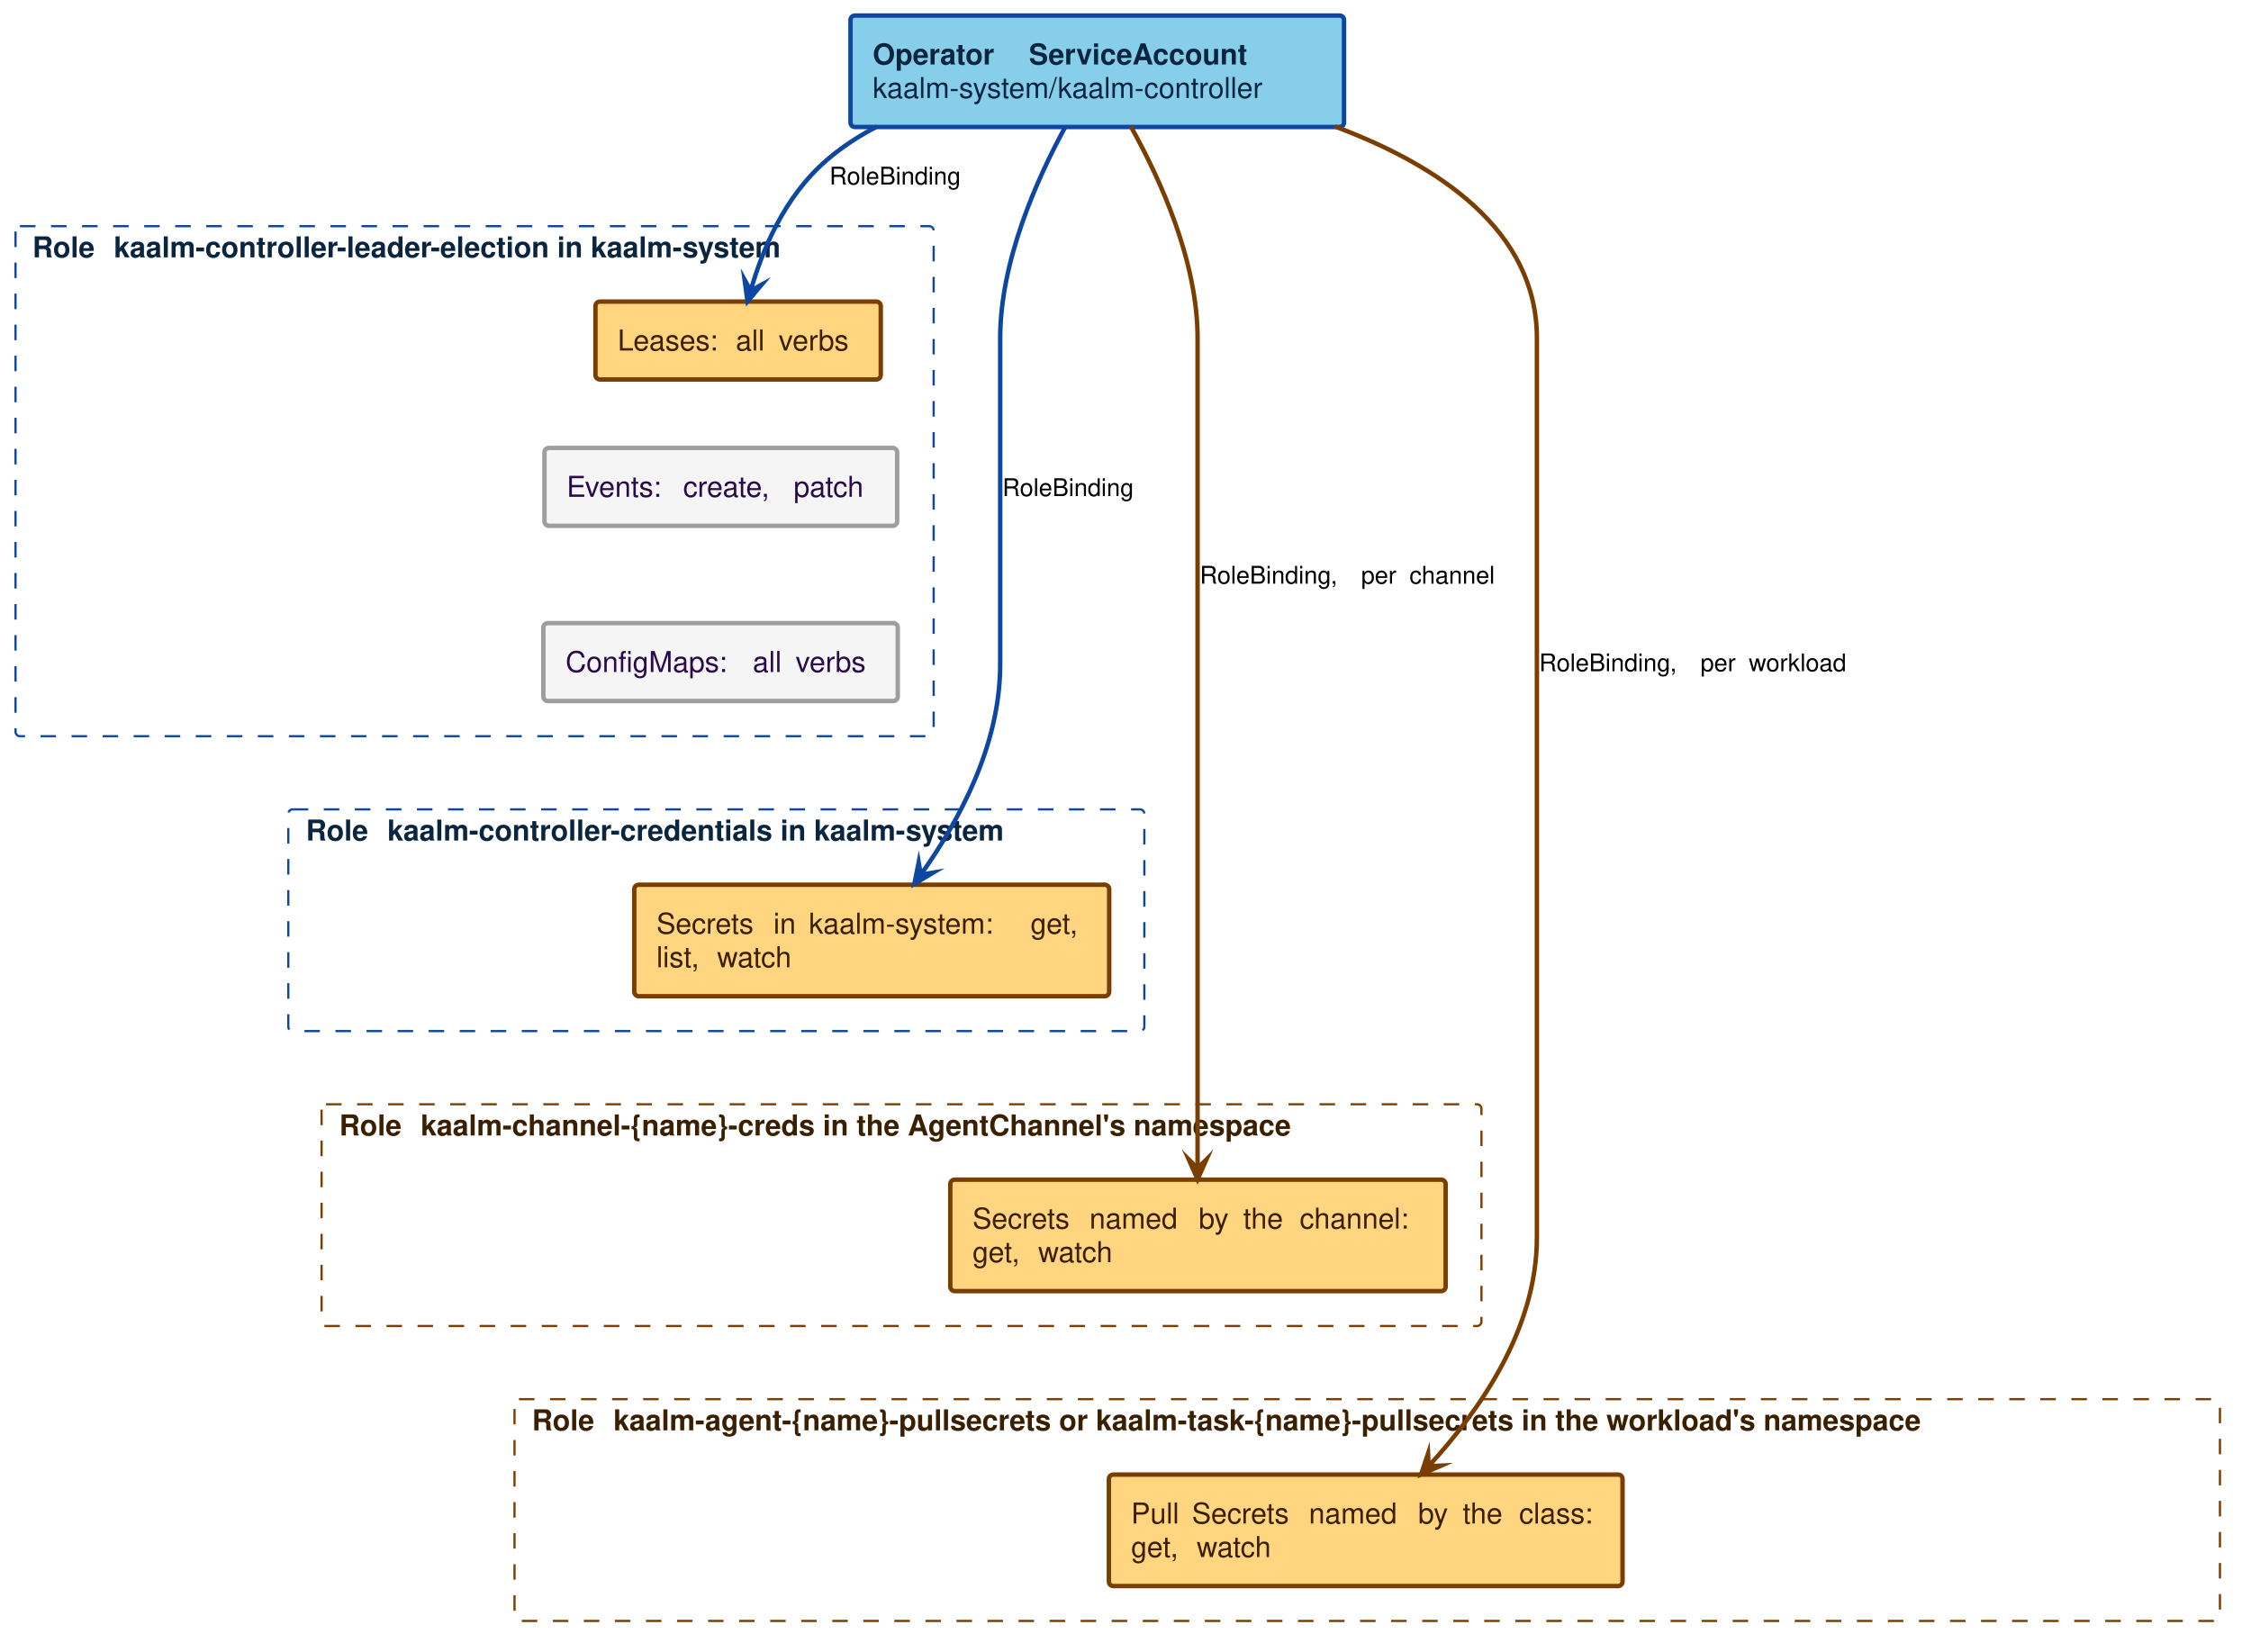
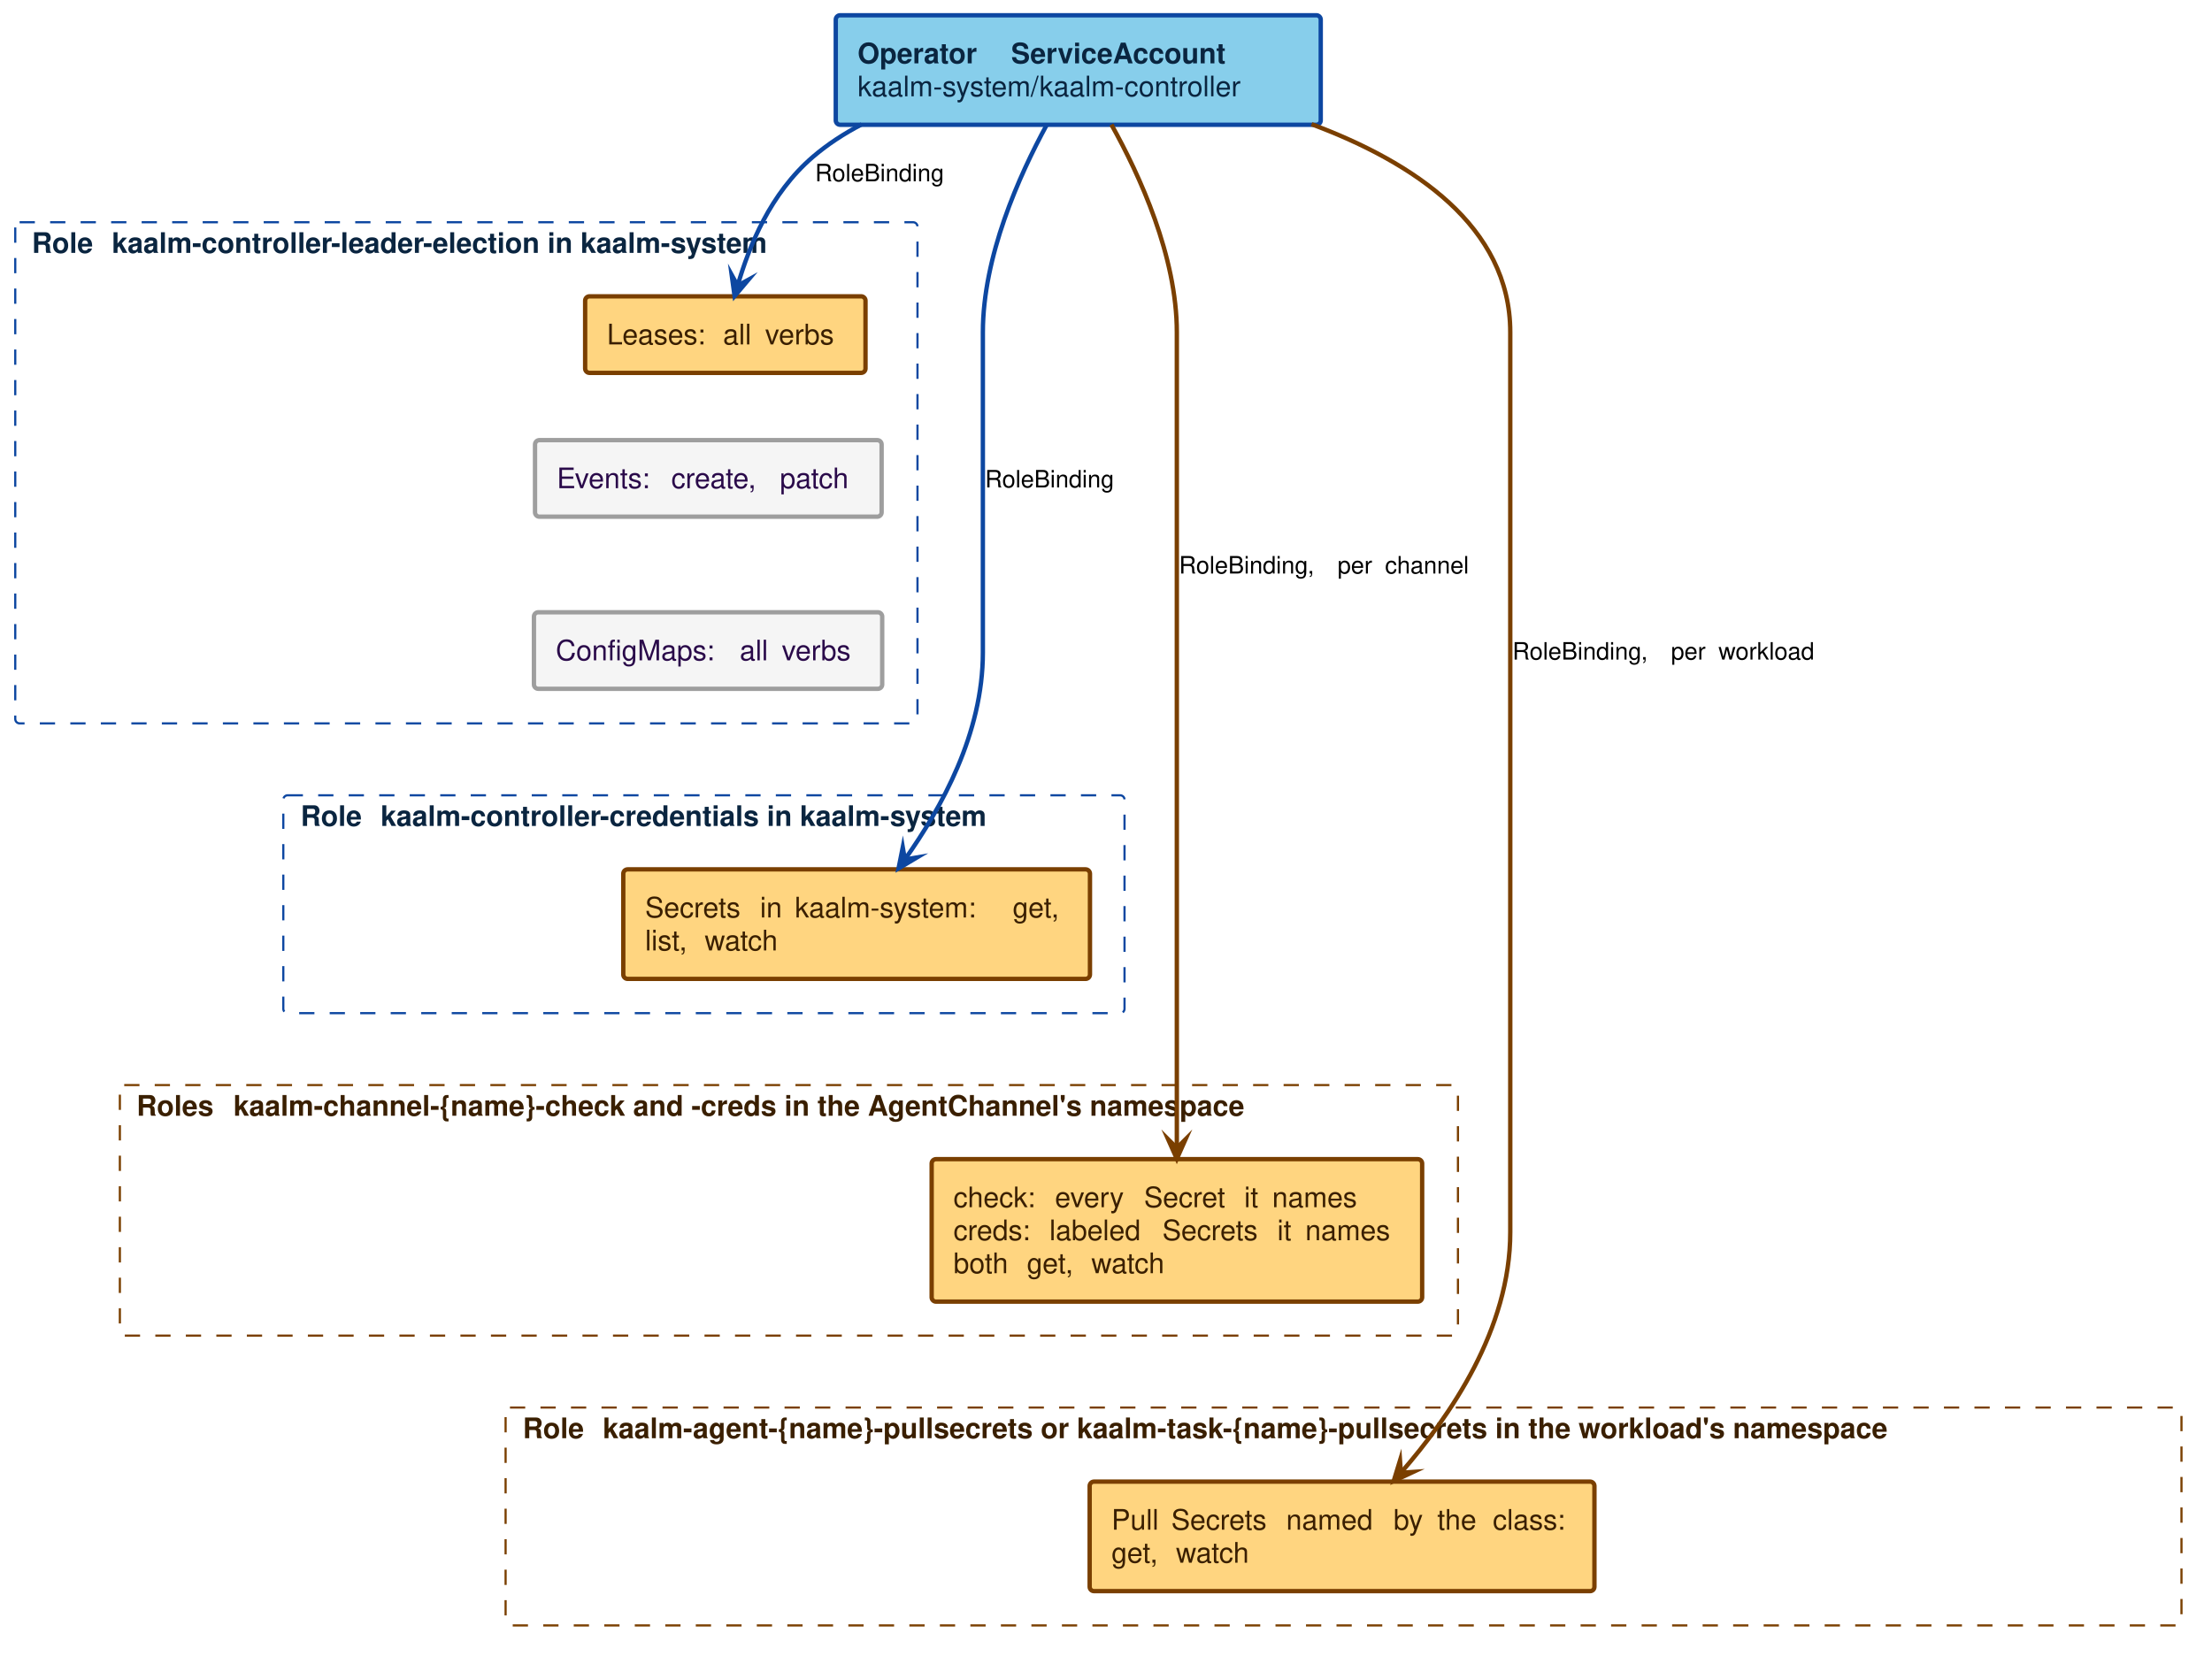
- <svg xmlns="http://www.w3.org/2000/svg" contentStyleType="text/css" data-diagram-type="DESCRIPTION" height="745px" preserveAspectRatio="none" style="width:1015px;height:745px;" version="1.1" viewBox="0 0 1015 745" width="1015px" zoomAndPan="magnify">
+ <svg xmlns="http://www.w3.org/2000/svg" contentStyleType="text/css" data-diagram-type="DESCRIPTION" height="760px" preserveAspectRatio="none" style="width:1015px;height:760px;" version="1.1" viewBox="0 0 1015 760" width="1015px" zoomAndPan="magnify">
  <defs />
  <g>
    <g class="cluster" data-qualified-name="nssys" data-source-line="10" id="ent0002">
      <rect fill="none" height="230" rx="2" ry="2" style="stroke:#0D47A1;stroke-width:1;stroke-dasharray:7,7;" width="414" x="7" y="102" />
      <text fill="#0A2540" font-family="Helvetica" font-size="13" font-weight="700" lengthAdjust="spacing" textLength="32.214" x="14.592" y="116.067">Role</text>
      <text fill="#0A2540" font-family="Helvetica" font-size="13" font-weight="700" lengthAdjust="spacing" textLength="362.077" x="51.332" y="116.067">kaalm-controller-leader-election in kaalm-system</text>
    </g>
    <g class="cluster" data-qualified-name="nscred" data-source-line="15" id="ent0006">
      <rect fill="none" height="100" rx="2" ry="2" style="stroke:#0D47A1;stroke-width:1;stroke-dasharray:7,7;" width="386" x="130" y="365" />
      <text fill="#0A2540" font-family="Helvetica" font-size="13" font-weight="700" lengthAdjust="spacing" textLength="32.214" x="137.931" y="379.067">Role</text>
      <text fill="#0A2540" font-family="Helvetica" font-size="13" font-weight="700" lengthAdjust="spacing" textLength="333.398" x="174.671" y="379.067">kaalm-controller-credentials in kaalm-system</text>
    </g>
    <g class="cluster" data-qualified-name="nsuser" data-source-line="18" id="ent0008">
-       <rect fill="none" height="100" rx="2" ry="2" style="stroke:#7A3F00;stroke-width:1;stroke-dasharray:7,7;" width="523" x="145" y="498" />
-       <text fill="#3A1F00" font-family="Helvetica" font-size="13" font-weight="700" lengthAdjust="spacing" textLength="32.214" x="152.968" y="512.067">Role</text>
-       <text fill="#3A1F00" font-family="Helvetica" font-size="13" font-weight="700" lengthAdjust="spacing" textLength="470.323" x="189.708" y="512.067">kaalm-channel-{name}-creds in the AgentChannel's namespace</text>
+       <rect fill="none" height="115" rx="2" ry="2" style="stroke:#7A3F00;stroke-width:1;stroke-dasharray:7,7;" width="614" x="55" y="498" />
+       <text fill="#3A1F00" font-family="Helvetica" font-size="13" font-weight="700" lengthAdjust="spacing" textLength="39.952" x="62.645" y="512.067">Roles</text>
+       <text fill="#3A1F00" font-family="Helvetica" font-size="13" font-weight="700" lengthAdjust="spacing" textLength="554.233" x="107.123" y="512.067">kaalm-channel-{name}-check and -creds in the AgentChannel's namespace</text>
    </g>
    <g class="cluster" data-qualified-name="nspull" data-source-line="21" id="ent0010">
-       <rect fill="none" height="100" rx="2" ry="2" style="stroke:#7A3F00;stroke-width:1;stroke-dasharray:7,7;" width="769" x="232" y="631" />
-       <text fill="#3A1F00" font-family="Helvetica" font-size="13" font-weight="700" lengthAdjust="spacing" textLength="32.214" x="239.868" y="645.067">Role</text>
-       <text fill="#3A1F00" font-family="Helvetica" font-size="13" font-weight="700" lengthAdjust="spacing" textLength="716.523" x="276.608" y="645.067">kaalm-agent-{name}-pullsecrets or kaalm-task-{name}-pullsecrets in the workload's namespace</text>
+       <rect fill="none" height="100" rx="2" ry="2" style="stroke:#7A3F00;stroke-width:1;stroke-dasharray:7,7;" width="769" x="232" y="646" />
+       <text fill="#3A1F00" font-family="Helvetica" font-size="13" font-weight="700" lengthAdjust="spacing" textLength="32.214" x="239.868" y="660.067">Role</text>
+       <text fill="#3A1F00" font-family="Helvetica" font-size="13" font-weight="700" lengthAdjust="spacing" textLength="716.523" x="276.608" y="660.067">kaalm-agent-{name}-pullsecrets or kaalm-task-{name}-pullsecrets in the workload's namespace</text>
    </g>
    <g class="entity" data-qualified-name="nssys.leases" data-source-line="11" id="ent0003">
      <rect fill="#FFD580" height="35.133" rx="2" ry="2" style="stroke:#7A3F00;stroke-width:2;" width="128.647" x="268.5" y="136" />
      <text fill="#3A1F00" font-family="Helvetica" font-size="13" lengthAdjust="spacing" textLength="49.131" x="278.5" y="158.067">Leases:</text>
      <text fill="#3A1F00" font-family="Helvetica" font-size="13" lengthAdjust="spacing" textLength="4.132" x="327.631" y="158.067"> </text>
      <text fill="#3A1F00" font-family="Helvetica" font-size="13" lengthAdjust="spacing" textLength="15.19" x="331.763" y="158.067">all</text>
      <text fill="#3A1F00" font-family="Helvetica" font-size="13" lengthAdjust="spacing" textLength="4.132" x="346.953" y="158.067"> </text>
      <text fill="#3A1F00" font-family="Helvetica" font-size="13" lengthAdjust="spacing" textLength="36.061" x="351.085" y="158.067">verbs</text>
    </g>
    <g class="entity" data-qualified-name="nssys.ev" data-source-line="12" id="ent0004">
      <rect fill="#F5F5F5" height="35.133" rx="2" ry="2" style="stroke:#9E9E9E;stroke-width:2;" width="159.045" x="245.5" y="202" />
      <text fill="#2A0A4A" font-family="Helvetica" font-size="13" lengthAdjust="spacing" textLength="48.395" x="255.5" y="224.067">Events:</text>
      <text fill="#2A0A4A" font-family="Helvetica" font-size="13" lengthAdjust="spacing" textLength="4.132" x="303.894" y="224.067"> </text>
      <text fill="#2A0A4A" font-family="Helvetica" font-size="13" lengthAdjust="spacing" textLength="45.684" x="308.027" y="224.067">create,</text>
      <text fill="#2A0A4A" font-family="Helvetica" font-size="13" lengthAdjust="spacing" textLength="4.132" x="353.711" y="224.067"> </text>
      <text fill="#2A0A4A" font-family="Helvetica" font-size="13" lengthAdjust="spacing" textLength="36.702" x="357.843" y="224.067">patch</text>
    </g>
    <g class="entity" data-qualified-name="nssys.cm" data-source-line="13" id="ent0005">
      <rect fill="#F5F5F5" height="35.133" rx="2" ry="2" style="stroke:#9E9E9E;stroke-width:2;" width="159.814" x="245" y="281" />
      <text fill="#2A0A4A" font-family="Helvetica" font-size="13" lengthAdjust="spacing" textLength="80.298" x="255" y="303.067">ConfigMaps:</text>
      <text fill="#2A0A4A" font-family="Helvetica" font-size="13" lengthAdjust="spacing" textLength="4.132" x="335.298" y="303.067"> </text>
      <text fill="#2A0A4A" font-family="Helvetica" font-size="13" lengthAdjust="spacing" textLength="15.19" x="339.43" y="303.067">all</text>
      <text fill="#2A0A4A" font-family="Helvetica" font-size="13" lengthAdjust="spacing" textLength="4.132" x="354.62" y="303.067"> </text>
      <text fill="#2A0A4A" font-family="Helvetica" font-size="13" lengthAdjust="spacing" textLength="36.061" x="358.752" y="303.067">verbs</text>
    </g>
    <g class="entity" data-qualified-name="nscred.syssec" data-source-line="16" id="ent0007">
      <rect fill="#FFD580" height="50.266" rx="2" ry="2" style="stroke:#7A3F00;stroke-width:2;" width="214.143" x="286" y="399" />
      <text fill="#3A1F00" font-family="Helvetica" font-size="13" lengthAdjust="spacing" textLength="48.61" x="296" y="421.067">Secrets</text>
      <text fill="#3A1F00" font-family="Helvetica" font-size="13" lengthAdjust="spacing" textLength="4.132" x="344.61" y="421.067"> </text>
      <text fill="#3A1F00" font-family="Helvetica" font-size="13" lengthAdjust="spacing" textLength="11.851" x="348.743" y="421.067">in</text>
      <text fill="#3A1F00" font-family="Helvetica" font-size="13" lengthAdjust="spacing" textLength="4.132" x="360.594" y="421.067"> </text>
      <text fill="#3A1F00" font-family="Helvetica" font-size="13" lengthAdjust="spacing" textLength="95.805" x="364.726" y="421.067">kaalm-system:</text>
      <text fill="#3A1F00" font-family="Helvetica" font-size="13" lengthAdjust="spacing" textLength="4.132" x="460.531" y="421.067"> </text>
      <text fill="#3A1F00" font-family="Helvetica" font-size="13" lengthAdjust="spacing" textLength="25.48" x="464.664" y="421.067">get,</text>
      <text fill="#3A1F00" font-family="Helvetica" font-size="13" lengthAdjust="spacing" textLength="23.226" x="296" y="436.2">list,</text>
      <text fill="#3A1F00" font-family="Helvetica" font-size="13" lengthAdjust="spacing" textLength="4.132" x="319.226" y="436.2"> </text>
      <text fill="#3A1F00" font-family="Helvetica" font-size="13" lengthAdjust="spacing" textLength="39.083" x="323.358" y="436.2">watch</text>
    </g>
    <g class="entity" data-qualified-name="nsuser.chsec" data-source-line="19" id="ent0009">
-       <rect fill="#FFD580" height="50.266" rx="2" ry="2" style="stroke:#7A3F00;stroke-width:2;" width="223.36" x="428.5" y="532" />
-       <text fill="#3A1F00" font-family="Helvetica" font-size="13" lengthAdjust="spacing" textLength="48.61" x="438.5" y="554.067">Secrets</text>
-       <text fill="#3A1F00" font-family="Helvetica" font-size="13" lengthAdjust="spacing" textLength="4.132" x="487.11" y="554.067"> </text>
-       <text fill="#3A1F00" font-family="Helvetica" font-size="13" lengthAdjust="spacing" textLength="45.119" x="491.243" y="554.067">named</text>
-       <text fill="#3A1F00" font-family="Helvetica" font-size="13" lengthAdjust="spacing" textLength="4.132" x="536.362" y="554.067"> </text>
-       <text fill="#3A1F00" font-family="Helvetica" font-size="13" lengthAdjust="spacing" textLength="15.945" x="540.494" y="554.067">by</text>
-       <text fill="#3A1F00" font-family="Helvetica" font-size="13" lengthAdjust="spacing" textLength="4.132" x="556.439" y="554.067"> </text>
-       <text fill="#3A1F00" font-family="Helvetica" font-size="13" lengthAdjust="spacing" textLength="21.334" x="560.572" y="554.067">the</text>
-       <text fill="#3A1F00" font-family="Helvetica" font-size="13" lengthAdjust="spacing" textLength="4.132" x="581.906" y="554.067"> </text>
-       <text fill="#3A1F00" font-family="Helvetica" font-size="13" lengthAdjust="spacing" textLength="55.821" x="586.039" y="554.067">channel:</text>
-       <text fill="#3A1F00" font-family="Helvetica" font-size="13" lengthAdjust="spacing" textLength="25.48" x="438.5" y="569.2">get,</text>
-       <text fill="#3A1F00" font-family="Helvetica" font-size="13" lengthAdjust="spacing" textLength="4.132" x="463.979" y="569.2"> </text>
-       <text fill="#3A1F00" font-family="Helvetica" font-size="13" lengthAdjust="spacing" textLength="39.083" x="468.112" y="569.2">watch</text>
+       <rect fill="#FFD580" height="65.398" rx="2" ry="2" style="stroke:#7A3F00;stroke-width:2;" width="225.074" x="427.5" y="532" />
+       <text fill="#3A1F00" font-family="Helvetica" font-size="13" lengthAdjust="spacing" textLength="42.44" x="437.5" y="554.067">check:</text>
+       <text fill="#3A1F00" font-family="Helvetica" font-size="13" lengthAdjust="spacing" textLength="4.132" x="479.94" y="554.067"> </text>
+       <text fill="#3A1F00" font-family="Helvetica" font-size="13" lengthAdjust="spacing" textLength="36.727" x="484.073" y="554.067">every</text>
+       <text fill="#3A1F00" font-family="Helvetica" font-size="13" lengthAdjust="spacing" textLength="4.132" x="520.8" y="554.067"> </text>
+       <text fill="#3A1F00" font-family="Helvetica" font-size="13" lengthAdjust="spacing" textLength="41.837" x="524.933" y="554.067">Secret</text>
+       <text fill="#3A1F00" font-family="Helvetica" font-size="13" lengthAdjust="spacing" textLength="4.132" x="566.77" y="554.067"> </text>
+       <text fill="#3A1F00" font-family="Helvetica" font-size="13" lengthAdjust="spacing" textLength="8.709" x="570.902" y="554.067">it</text>
+       <text fill="#3A1F00" font-family="Helvetica" font-size="13" lengthAdjust="spacing" textLength="4.132" x="579.611" y="554.067"> </text>
+       <text fill="#3A1F00" font-family="Helvetica" font-size="13" lengthAdjust="spacing" textLength="43.64" x="583.744" y="554.067">names</text>
+       <text fill="#3A1F00" font-family="Helvetica" font-size="13" lengthAdjust="spacing" textLength="39.895" x="437.5" y="569.2">creds:</text>
+       <text fill="#3A1F00" font-family="Helvetica" font-size="13" lengthAdjust="spacing" textLength="4.132" x="477.395" y="569.2"> </text>
+       <text fill="#3A1F00" font-family="Helvetica" font-size="13" lengthAdjust="spacing" textLength="47.69" x="481.527" y="569.2">labeled</text>
+       <text fill="#3A1F00" font-family="Helvetica" font-size="13" lengthAdjust="spacing" textLength="4.132" x="529.217" y="569.2"> </text>
+       <text fill="#3A1F00" font-family="Helvetica" font-size="13" lengthAdjust="spacing" textLength="48.61" x="533.35" y="569.2">Secrets</text>
+       <text fill="#3A1F00" font-family="Helvetica" font-size="13" lengthAdjust="spacing" textLength="4.132" x="581.96" y="569.2"> </text>
+       <text fill="#3A1F00" font-family="Helvetica" font-size="13" lengthAdjust="spacing" textLength="8.709" x="586.092" y="569.2">it</text>
+       <text fill="#3A1F00" font-family="Helvetica" font-size="13" lengthAdjust="spacing" textLength="4.132" x="594.801" y="569.2"> </text>
+       <text fill="#3A1F00" font-family="Helvetica" font-size="13" lengthAdjust="spacing" textLength="43.64" x="598.934" y="569.2">names</text>
+       <text fill="#3A1F00" font-family="Helvetica" font-size="13" lengthAdjust="spacing" textLength="29.542" x="437.5" y="584.332">both</text>
+       <text fill="#3A1F00" font-family="Helvetica" font-size="13" lengthAdjust="spacing" textLength="4.132" x="467.042" y="584.332"> </text>
+       <text fill="#3A1F00" font-family="Helvetica" font-size="13" lengthAdjust="spacing" textLength="25.48" x="471.174" y="584.332">get,</text>
+       <text fill="#3A1F00" font-family="Helvetica" font-size="13" lengthAdjust="spacing" textLength="4.132" x="496.654" y="584.332"> </text>
+       <text fill="#3A1F00" font-family="Helvetica" font-size="13" lengthAdjust="spacing" textLength="39.083" x="500.786" y="584.332">watch</text>
    </g>
    <g class="entity" data-qualified-name="nspull.pullsec" data-source-line="22" id="ent0011">
-       <rect fill="#FFD580" height="50.266" rx="2" ry="2" style="stroke:#7A3F00;stroke-width:2;" width="231.625" x="500" y="665" />
-       <text fill="#3A1F00" font-family="Helvetica" font-size="13" lengthAdjust="spacing" textLength="23.302" x="510" y="687.067">Pull</text>
-       <text fill="#3A1F00" font-family="Helvetica" font-size="13" lengthAdjust="spacing" textLength="4.132" x="533.302" y="687.067"> </text>
-       <text fill="#3A1F00" font-family="Helvetica" font-size="13" lengthAdjust="spacing" textLength="48.61" x="537.435" y="687.067">Secrets</text>
-       <text fill="#3A1F00" font-family="Helvetica" font-size="13" lengthAdjust="spacing" textLength="4.132" x="586.045" y="687.067"> </text>
-       <text fill="#3A1F00" font-family="Helvetica" font-size="13" lengthAdjust="spacing" textLength="45.119" x="590.177" y="687.067">named</text>
-       <text fill="#3A1F00" font-family="Helvetica" font-size="13" lengthAdjust="spacing" textLength="4.132" x="635.296" y="687.067"> </text>
-       <text fill="#3A1F00" font-family="Helvetica" font-size="13" lengthAdjust="spacing" textLength="15.945" x="639.429" y="687.067">by</text>
-       <text fill="#3A1F00" font-family="Helvetica" font-size="13" lengthAdjust="spacing" textLength="4.132" x="655.374" y="687.067"> </text>
-       <text fill="#3A1F00" font-family="Helvetica" font-size="13" lengthAdjust="spacing" textLength="21.334" x="659.506" y="687.067">the</text>
-       <text fill="#3A1F00" font-family="Helvetica" font-size="13" lengthAdjust="spacing" textLength="4.132" x="680.841" y="687.067"> </text>
-       <text fill="#3A1F00" font-family="Helvetica" font-size="13" lengthAdjust="spacing" textLength="36.651" x="684.973" y="687.067">class:</text>
-       <text fill="#3A1F00" font-family="Helvetica" font-size="13" lengthAdjust="spacing" textLength="25.48" x="510" y="702.2">get,</text>
-       <text fill="#3A1F00" font-family="Helvetica" font-size="13" lengthAdjust="spacing" textLength="4.132" x="535.48" y="702.2"> </text>
-       <text fill="#3A1F00" font-family="Helvetica" font-size="13" lengthAdjust="spacing" textLength="39.083" x="539.612" y="702.2">watch</text>
+       <rect fill="#FFD580" height="50.266" rx="2" ry="2" style="stroke:#7A3F00;stroke-width:2;" width="231.625" x="500" y="680" />
+       <text fill="#3A1F00" font-family="Helvetica" font-size="13" lengthAdjust="spacing" textLength="23.302" x="510" y="702.067">Pull</text>
+       <text fill="#3A1F00" font-family="Helvetica" font-size="13" lengthAdjust="spacing" textLength="4.132" x="533.302" y="702.067"> </text>
+       <text fill="#3A1F00" font-family="Helvetica" font-size="13" lengthAdjust="spacing" textLength="48.61" x="537.435" y="702.067">Secrets</text>
+       <text fill="#3A1F00" font-family="Helvetica" font-size="13" lengthAdjust="spacing" textLength="4.132" x="586.045" y="702.067"> </text>
+       <text fill="#3A1F00" font-family="Helvetica" font-size="13" lengthAdjust="spacing" textLength="45.119" x="590.177" y="702.067">named</text>
+       <text fill="#3A1F00" font-family="Helvetica" font-size="13" lengthAdjust="spacing" textLength="4.132" x="635.296" y="702.067"> </text>
+       <text fill="#3A1F00" font-family="Helvetica" font-size="13" lengthAdjust="spacing" textLength="15.945" x="639.429" y="702.067">by</text>
+       <text fill="#3A1F00" font-family="Helvetica" font-size="13" lengthAdjust="spacing" textLength="4.132" x="655.374" y="702.067"> </text>
+       <text fill="#3A1F00" font-family="Helvetica" font-size="13" lengthAdjust="spacing" textLength="21.334" x="659.506" y="702.067">the</text>
+       <text fill="#3A1F00" font-family="Helvetica" font-size="13" lengthAdjust="spacing" textLength="4.132" x="680.841" y="702.067"> </text>
+       <text fill="#3A1F00" font-family="Helvetica" font-size="13" lengthAdjust="spacing" textLength="36.651" x="684.973" y="702.067">class:</text>
+       <text fill="#3A1F00" font-family="Helvetica" font-size="13" lengthAdjust="spacing" textLength="25.48" x="510" y="717.2">get,</text>
+       <text fill="#3A1F00" font-family="Helvetica" font-size="13" lengthAdjust="spacing" textLength="4.132" x="535.48" y="717.2"> </text>
+       <text fill="#3A1F00" font-family="Helvetica" font-size="13" lengthAdjust="spacing" textLength="39.083" x="539.612" y="717.2">watch</text>
    </g>
    <g class="entity" data-qualified-name="OPSA" data-source-line="9" id="ent0001">
      <rect fill="#87CEEB" height="50.266" rx="2" ry="2" style="stroke:#0D47A1;stroke-width:2;" width="222.535" x="383.5" y="7" />
      <text fill="#0A2540" font-family="Helvetica" font-size="13" font-weight="700" lengthAdjust="spacing" textLength="65.914" x="393.5" y="29.067">Operator</text>
      <text fill="#0A2540" font-family="Helvetica" font-size="13" font-weight="700" lengthAdjust="spacing" textLength="4.526" x="459.414" y="29.067"> </text>
      <text fill="#0A2540" font-family="Helvetica" font-size="13" font-weight="700" lengthAdjust="spacing" textLength="113.172" x="463.94" y="29.067">ServiceAccount</text>
      <text fill="#0A2540" font-family="Helvetica" font-size="13" lengthAdjust="spacing" textLength="202.535" x="393.5" y="44.2">kaalm-system/kaalm-controller</text>
    </g>
    <g class="link" data-entity-1="ent0001" data-entity-2="ent0003" data-link-type="dependency" data-source-line="24" id="lnk12">
      <path d="M395.42,57.07 C387.37,61.27 379.75,66.21 373,72 C353.35,88.88 343.755,112.909 338.466,131.109" fill="none" id="OPSA-to-leases" style="stroke:#0D47A1;stroke-width:2;" />
      <polygon fill="#0D47A1" points="337.07,135.91,343.423,128.384,338.466,131.109,335.741,126.151,337.07,135.91" style="stroke:#0D47A1;stroke-width:2;stroke-linejoin:miter;stroke-miterlimit:10;" />
      <text fill="#000000" font-family="Helvetica" font-size="11" lengthAdjust="spacing" textLength="65.764" x="374" y="83.21">RoleBinding</text>
    </g>
    <g class="link" data-entity-1="ent0001" data-entity-2="ent0007" data-link-type="dependency" data-source-line="25" id="lnk13">
      <path d="M480.35,57.22 C467.55,80.71 451,117.79 451,152.5 C451,152.5 451,152.5 451,299.5 C451,336.69 432.079,370.629 415.199,394.479" fill="none" id="OPSA-to-syssec" style="stroke:#0D47A1;stroke-width:2;" />
      <polygon fill="#0D47A1" points="412.31,398.56,420.774,393.525,415.199,394.479,414.244,388.903,412.31,398.56" style="stroke:#0D47A1;stroke-width:2;stroke-linejoin:miter;stroke-miterlimit:10;" />
      <text fill="#000000" font-family="Helvetica" font-size="11" lengthAdjust="spacing" textLength="65.764" x="452" y="223.71">RoleBinding</text>
    </g>
    <g class="link" data-entity-1="ent0001" data-entity-2="ent0009" data-link-type="dependency" data-source-line="26" id="lnk14">
-       <path d="M509.98,57.18 C523.07,80.63 540,117.7 540,152.5 C540,152.5 540,152.5 540,425 C540,462.3 540,500.57 540,526.86" fill="none" id="OPSA-to-chsec" style="stroke:#7A3F00;stroke-width:2;" />
-       <polygon fill="#7A3F00" points="540,531.86,544,522.86,540,526.86,536,522.86,540,531.86" style="stroke:#7A3F00;stroke-width:2;stroke-linejoin:miter;stroke-miterlimit:10;" />
+       <path d="M509.98,57.18 C523.07,80.63 540,117.7 540,152.5 C540,152.5 540,152.5 540,425 C540,461.67 540,498.8 540,526.87" fill="none" id="OPSA-to-chsec" style="stroke:#7A3F00;stroke-width:2;" />
+       <polygon fill="#7A3F00" points="540,531.87,544,522.87,540,526.87,536,522.87,540,531.87" style="stroke:#7A3F00;stroke-width:2;stroke-linejoin:miter;stroke-miterlimit:10;" />
      <text fill="#000000" font-family="Helvetica" font-size="11" lengthAdjust="spacing" textLength="69.26" x="541" y="263.21">RoleBinding,</text>
      <text fill="#000000" font-family="Helvetica" font-size="11" lengthAdjust="spacing" textLength="3.497" x="610.26" y="263.21"> </text>
      <text fill="#000000" font-family="Helvetica" font-size="11" lengthAdjust="spacing" textLength="18.273" x="613.757" y="263.21">per</text>
      <text fill="#000000" font-family="Helvetica" font-size="11" lengthAdjust="spacing" textLength="3.497" x="632.029" y="263.21"> </text>
      <text fill="#000000" font-family="Helvetica" font-size="11" lengthAdjust="spacing" textLength="43.527" x="635.526" y="263.21">channel</text>
    </g>
    <g class="link" data-entity-1="ent0001" data-entity-2="ent0011" data-link-type="dependency" data-source-line="27" id="lnk15">
-       <path d="M601.82,57.01 C648.58,74.44 693,103.82 693,152.5 C693,152.5 693,152.5 693,558 C693,599.95 666.677,636.633 644.167,661.213" fill="none" id="OPSA-to-pullsec" style="stroke:#7A3F00;stroke-width:2;" />
-       <polygon fill="#7A3F00" points="640.79,664.9,649.818,660.964,644.167,661.213,643.918,655.561,640.79,664.9" style="stroke:#7A3F00;stroke-width:2;stroke-linejoin:miter;stroke-miterlimit:10;" />
+       <path d="M601.82,57.01 C648.58,74.44 693,103.82 693,152.5 C693,152.5 693,152.5 693,565.5 C693,610.07 665.452,649.918 642.802,675.948" fill="none" id="OPSA-to-pullsec" style="stroke:#7A3F00;stroke-width:2;" />
+       <polygon fill="#7A3F00" points="639.52,679.72,648.445,675.556,642.802,675.948,642.41,670.305,639.52,679.72" style="stroke:#7A3F00;stroke-width:2;stroke-linejoin:miter;stroke-miterlimit:10;" />
      <text fill="#000000" font-family="Helvetica" font-size="11" lengthAdjust="spacing" textLength="69.26" x="694" y="302.71">RoleBinding,</text>
      <text fill="#000000" font-family="Helvetica" font-size="11" lengthAdjust="spacing" textLength="3.497" x="763.26" y="302.71"> </text>
      <text fill="#000000" font-family="Helvetica" font-size="11" lengthAdjust="spacing" textLength="18.273" x="766.757" y="302.71">per</text>
      <text fill="#000000" font-family="Helvetica" font-size="11" lengthAdjust="spacing" textLength="3.497" x="785.029" y="302.71"> </text>
      <text fill="#000000" font-family="Helvetica" font-size="11" lengthAdjust="spacing" textLength="50.128" x="788.526" y="302.71">workload</text>
    </g>
  </g>
</svg>
